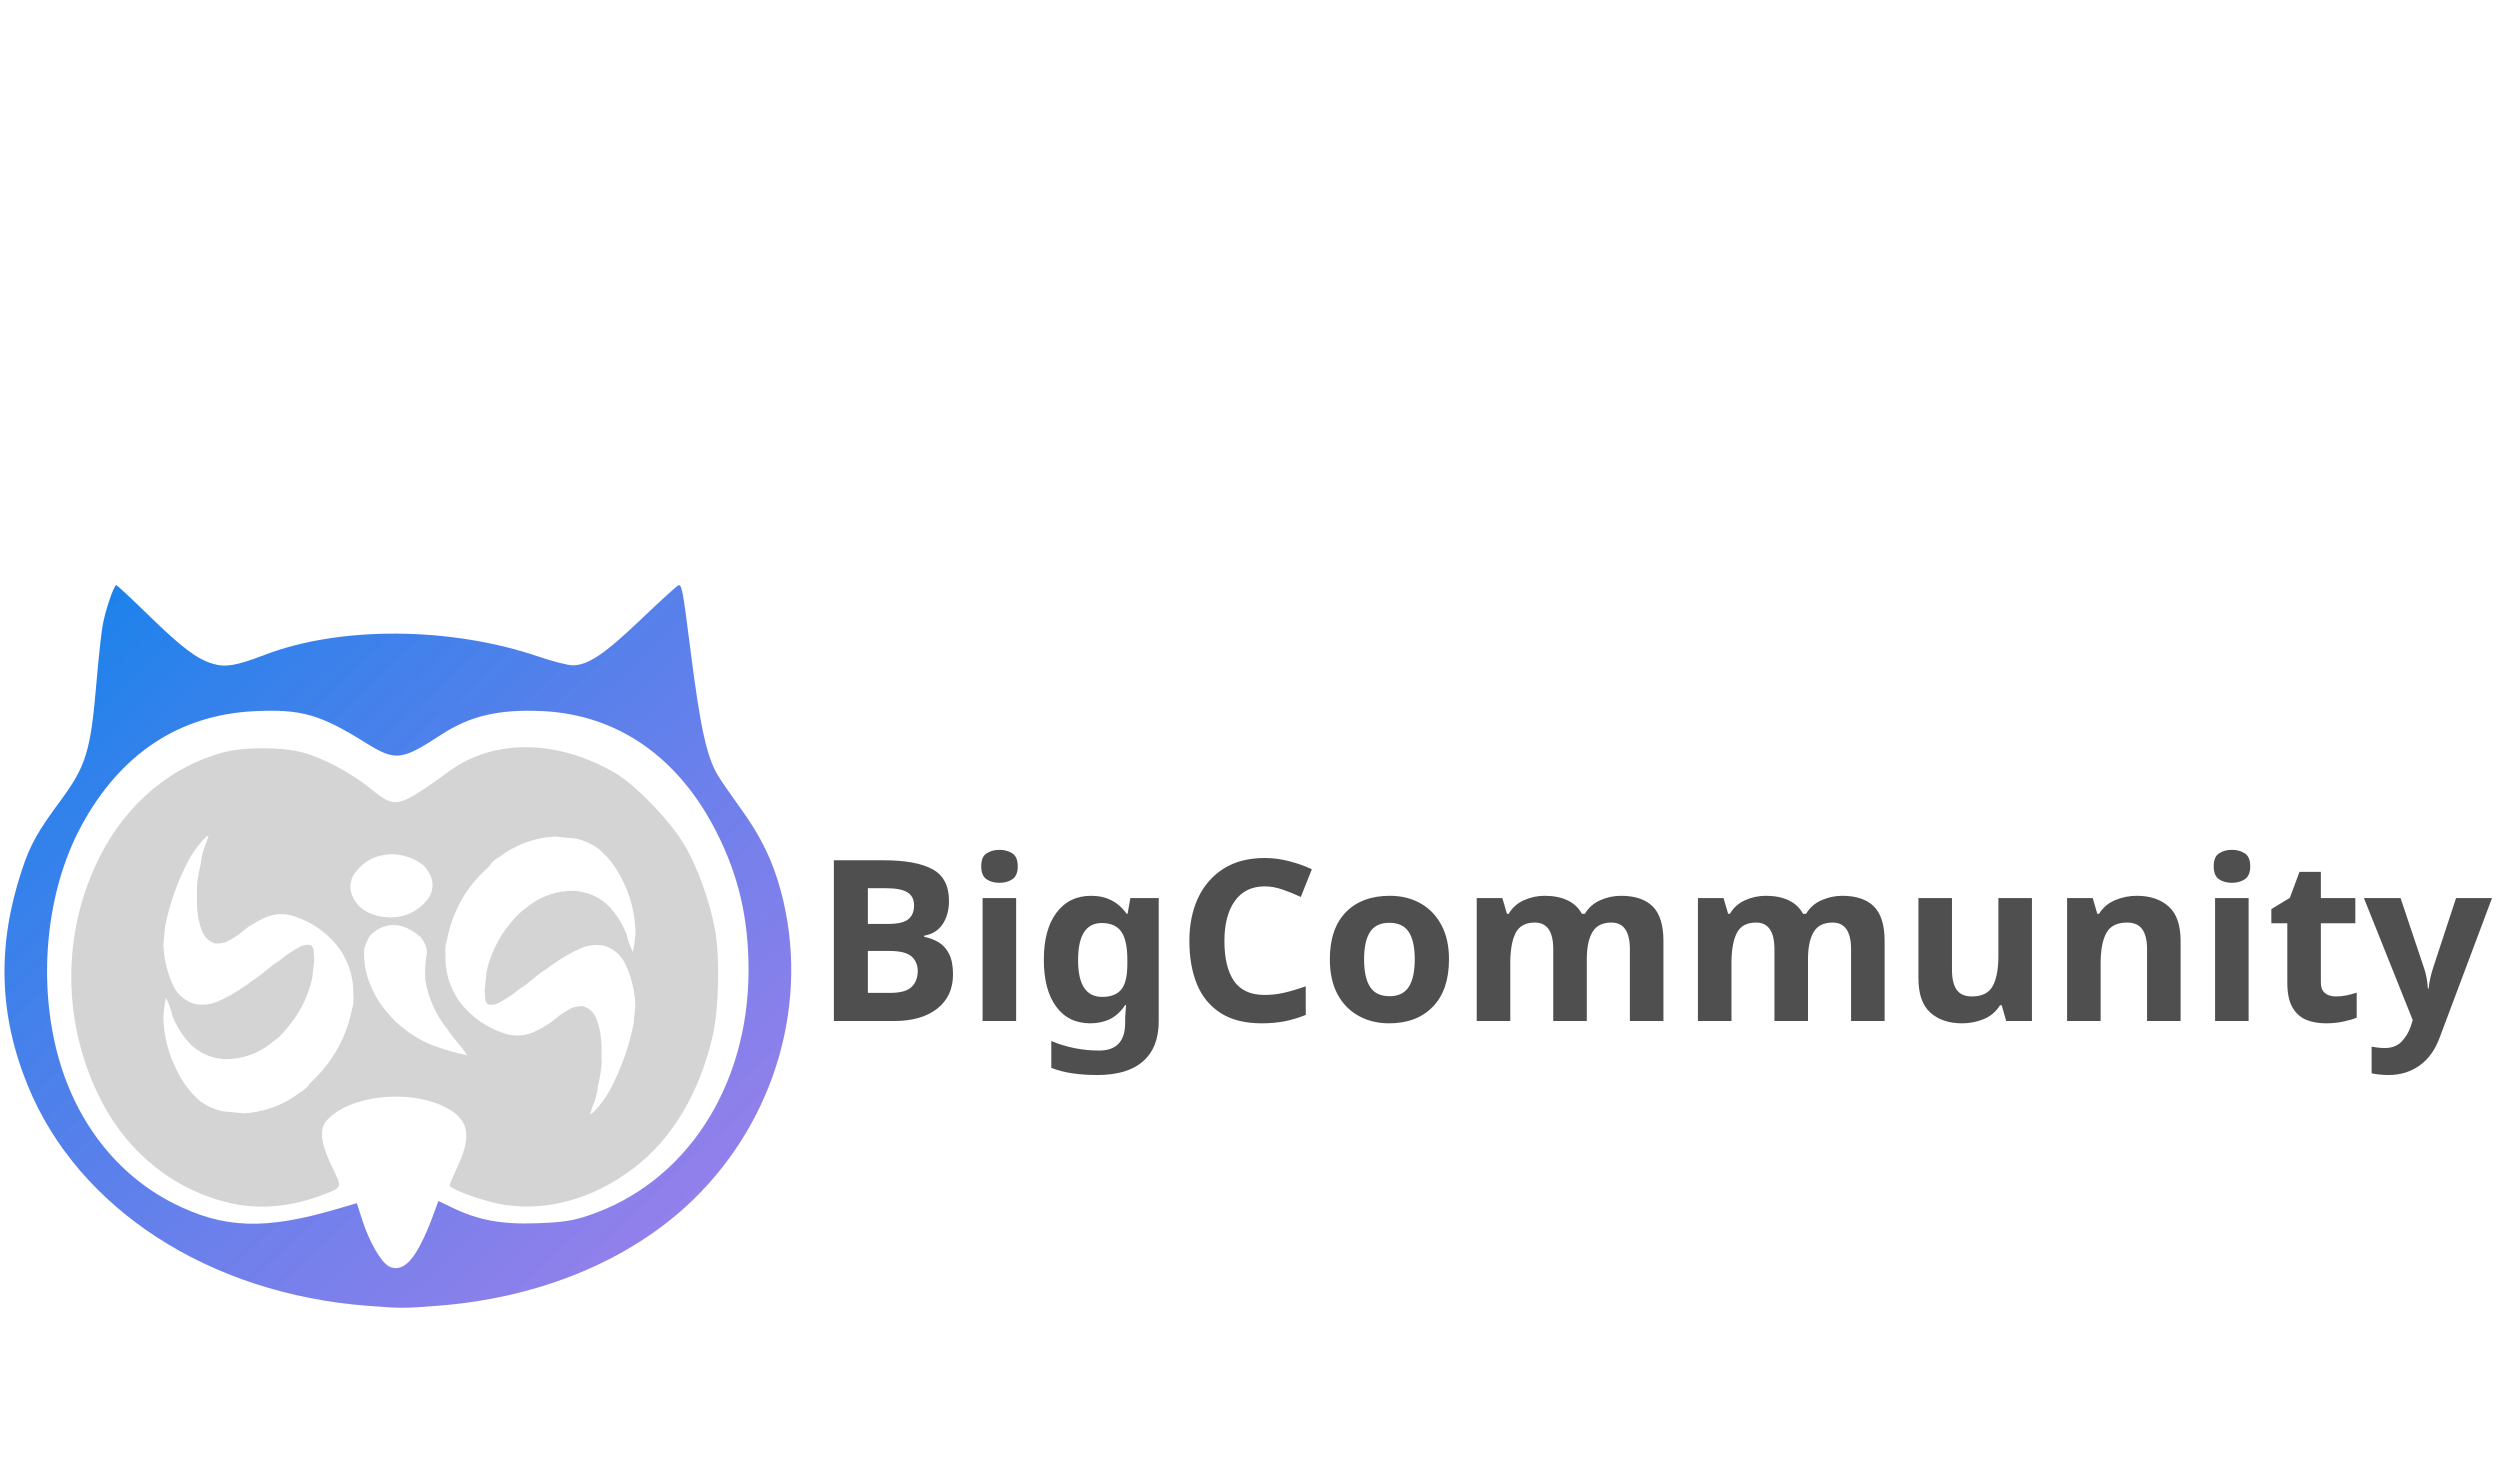
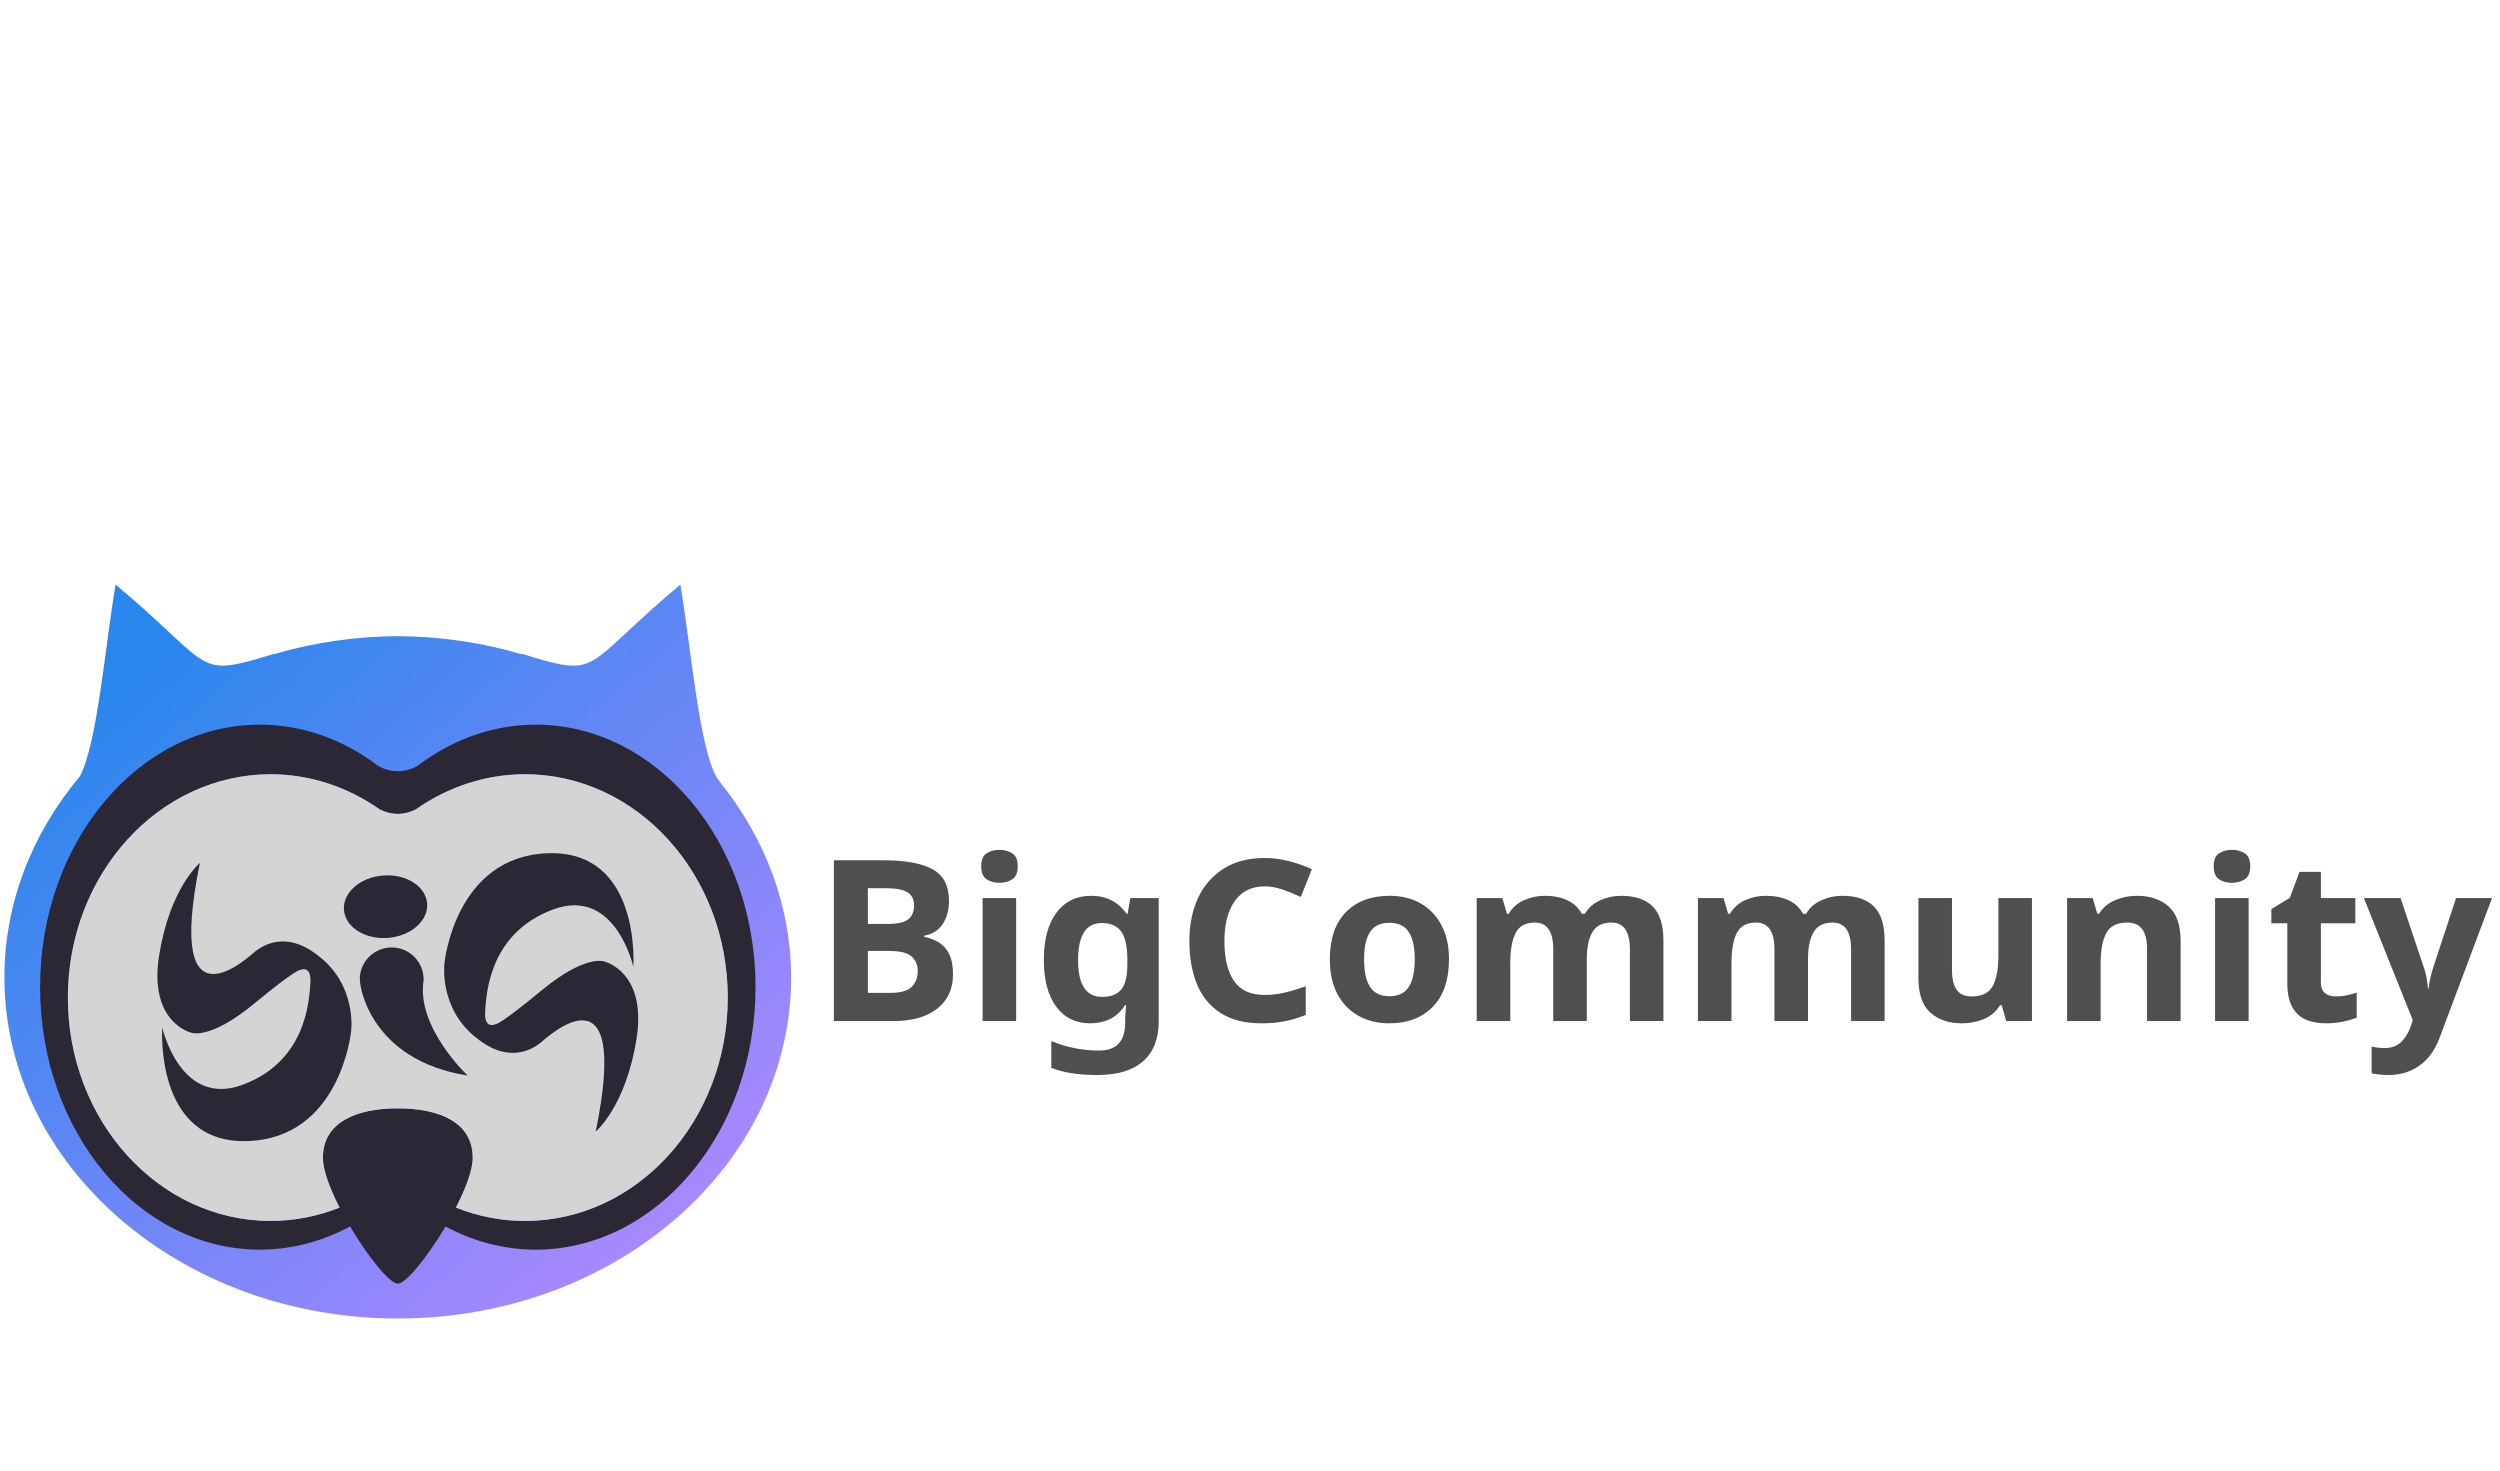
<svg xmlns="http://www.w3.org/2000/svg" xmlns:xlink="http://www.w3.org/1999/xlink" version="1.2" width="340" height="200" id="svg2" xml:space="preserve">
  <defs id="defs4">
    <radialGradient id="a-6" cx="0" cy="0" r="1" fx="0" fy="0" gradientTransform="matrix(-0.5226837,146.8013,-146.8013,-0.5226837,144.6632,-31.00048)" gradientUnits="userSpaceOnUse" spreadMethod="pad">
      <stop offset="0" style="stop-opacity:1;stop-color:#002a43" id="stop7-1" />
      <stop offset="1" style="stop-opacity:1;stop-color:#2c2d3d" id="stop8-8" />
    </radialGradient>
    <linearGradient id="b" x1="70.74" x2="304.39" y1="207.69" y2="456.44" gradientTransform="matrix(0.01252805,4.4605909e-5,4.4605909e-5,-0.01252805,8.880577,20.19845)" gradientUnits="userSpaceOnUse" spreadMethod="pad">
      <stop offset="0" style="stop-opacity:1;stop-color:#2d85c6" id="stop1" />
      <stop offset="1" style="stop-opacity:1;stop-color:#04bacc" id="stop2" />
    </linearGradient>
    <linearGradient id="c" x1="146.39" x2="380.04" y1="136.63" y2="385.38" gradientTransform="matrix(0.01252805,4.4605909e-5,-4.4605909e-5,0.01252805,8.693755,13.56222)" gradientUnits="userSpaceOnUse" spreadMethod="pad">
      <stop offset="0" style="stop-opacity:1;stop-color:#2d85c6" id="stop3" />
      <stop offset="1" style="stop-opacity:1;stop-color:#04bacc" id="stop4" />
    </linearGradient>
    <linearGradient id="d" x1="127.32" x2="360.97" y1="154.54" y2="403.29" gradientTransform="matrix(0.01252805,4.4605909e-5,-4.4605909e-5,0.01252805,8.693755,13.56222)" gradientUnits="userSpaceOnUse" spreadMethod="pad">
      <stop offset="0" style="stop-opacity:1;stop-color:#2d85c6" id="stop5" />
      <stop offset="1" style="stop-opacity:1;stop-color:#04bacc" id="stop6" />
    </linearGradient>
    <radialGradient id="paint0_radial_313_57" cx="0" cy="0" r="1" gradientUnits="userSpaceOnUse" gradientTransform="matrix(0,11,-11,0,12,1)">
      <stop stop-color="#1D4775" id="stop8" />
      <stop offset="1" stop-color="#002A43" id="stop9" />
    </radialGradient>
    <linearGradient id="paint1_linear_313_57" x1="4" y1="16" x2="20" y2="16" gradientUnits="userSpaceOnUse">
      <stop stop-color="#2D85C5" id="stop10" />
      <stop offset="1" stop-color="#0BB1CB" id="stop11" />
    </linearGradient>
    <radialGradient id="a-6-5" cx="0" cy="0" r="1" fx="0" fy="0" gradientTransform="matrix(-0.5226837,146.8013,-146.8013,-0.5226837,144.6632,-31.00048)" gradientUnits="userSpaceOnUse" spreadMethod="pad">
      <stop offset="0" style="stop-opacity:1;stop-color:#002a43" id="stop7-1-6" />
      <stop offset="1" style="stop-opacity:1;stop-color:#2c2d3d" id="stop8-8-2" />
    </radialGradient>
-     <linearGradient xlink:href="#linearGradient14" id="linearGradient29" gradientUnits="userSpaceOnUse" gradientTransform="matrix(1.30893,0,0,1.30893,-36.65005,-52.68836)" x1="30.606" y1="41" x2="46.336" y2="57.842" />
-     <linearGradient id="linearGradient14">
-       <stop style="stop-color:#1d82eb;stop-opacity:1" offset="0" id="stop13" />
-       <stop style="stop-color:#9167e7;stop-opacity:0.835" offset="1" id="stop14" />
+     <linearGradient xlink:href="#linearGradient37" id="linearGradient38" x1="4.525" y1="30.605" x2="19.912" y2="48.942" gradientUnits="userSpaceOnUse" gradientTransform="matrix(1.984334,0,0,2.012723,161.5039,232.1028)" />
+     <linearGradient id="linearGradient37">
+       <stop style="stop-color:#2082eb;stop-opacity:0.996;" offset="0" id="stop20" />
+       <stop style="stop-color:#a884ff;stop-opacity:1;" offset="1" id="stop21" />
    </linearGradient>
  </defs>
-   <g id="g1" transform="matrix(4.458334,0,0,4.458334,0.6114987,75.21794)">
-     <path id="path2-7-6-6-6" style="opacity:1;fill:#d4d4d4;fill-opacity:1;stroke-width:0.007" d="M 15.947,5.921 C 15.078,5.912 14.26,6.154 13.579,6.645 11.985,7.794 11.937,7.804 11.187,7.2 10.565,6.698 9.735,6.256 9.093,6.082 c -0.636,-0.172 -1.787,-0.172 -2.426,0 -1.585,0.426 -2.93,1.556 -3.743,3.144 -1.194,2.333 -1.182,5.134 0.033,7.488 0.84,1.626 2.259,2.742 3.968,3.124 0.857,0.191 1.828,0.103 2.756,-0.251 0.645,-0.246 0.632,-0.203 0.299,-0.892 -0.329,-0.681 -0.383,-1.104 -0.169,-1.363 0.645,-0.78 2.505,-1.002 3.63,-0.432 0.714,0.362 0.824,0.851 0.396,1.777 -0.142,0.306 -0.258,0.582 -0.258,0.611 v 0.003 0.003 0.003 c 0.053,0.114 0.906,0.432 1.485,0.55 1.369,0.277 2.844,-0.11 4.129,-1.084 1.173,-0.889 2.022,-2.315 2.416,-4.062 0.183,-0.812 0.215,-2.378 0.066,-3.206 C 21.523,10.641 21.14,9.574 20.743,8.905 20.3,8.16 19.241,7.062 18.613,6.699 17.735,6.191 16.815,5.931 15.947,5.922 Z M 6.212,8.624 h 0.002 0.002 c 0.001,8.21e-5 0.006,-4.97e-5 0.007,0 -0.039,0.135 -0.084,0.265 -0.138,0.394 -0.051,0.146 -0.084,0.301 -0.097,0.455 -0.058,0.232 -0.099,0.465 -0.12,0.703 0.016,0.242 -0.016,0.494 0.018,0.739 0.011,0.175 0.047,0.346 0.105,0.511 0.026,0.107 0.077,0.208 0.146,0.294 0.082,0.095 0.188,0.162 0.309,0.194 0.095,-0.002 0.191,-0.015 0.284,-0.038 0.227,-0.104 0.436,-0.242 0.621,-0.409 0.163,-0.12 0.336,-0.224 0.519,-0.312 0.273,-0.142 0.589,-0.177 0.887,-0.1 0.402,0.116 0.773,0.321 1.084,0.601 0.148,0.129 0.28,0.276 0.394,0.437 0.279,0.409 0.422,0.896 0.406,1.391 0.018,0.152 0.003,0.305 -0.046,0.45 -0.114,0.59 -0.363,1.146 -0.723,1.626 -0.168,0.225 -0.356,0.434 -0.562,0.624 -0.077,0.117 -0.183,0.212 -0.307,0.276 -0.503,0.388 -1.114,0.608 -1.749,0.631 -0.204,-0.034 -0.414,-0.04 -0.619,-0.066 C 6.403,16.969 6.183,16.871 5.986,16.735 5.682,16.477 5.437,16.157 5.265,15.797 5,15.285 4.856,14.72 4.846,14.143 c 0.012,-0.195 0.039,-0.389 0.079,-0.58 0.09,0.177 0.157,0.366 0.199,0.56 0.095,0.245 0.226,0.473 0.391,0.677 0.238,0.319 0.586,0.536 0.977,0.611 0.149,0.03 0.304,0.036 0.455,0.018 0.426,-0.038 0.83,-0.198 1.166,-0.463 0.113,-0.096 0.239,-0.169 0.335,-0.279 0.114,-0.123 0.222,-0.252 0.322,-0.386 0.303,-0.398 0.514,-0.858 0.619,-1.347 0.016,-0.207 0.047,-0.384 0.061,-0.58 -0.035,-0.14 0.023,-0.315 -0.105,-0.412 -0.097,-0.022 -0.2,-0.012 -0.291,0.026 -0.246,0.127 -0.476,0.28 -0.688,0.458 -0.253,0.148 -0.453,0.363 -0.7,0.529 -0.136,0.073 -0.23,0.182 -0.368,0.256 -0.253,0.18 -0.525,0.333 -0.81,0.455 -0.219,0.089 -0.459,0.112 -0.69,0.066 C 5.661,13.712 5.536,13.643 5.426,13.553 5.317,13.462 5.225,13.352 5.16,13.225 4.981,12.849 4.877,12.442 4.851,12.026 4.839,11.815 4.891,11.614 4.9,11.385 5.041,10.678 5.283,9.998 5.621,9.362 5.741,9.14 5.889,8.934 6.06,8.749 6.113,8.703 6.147,8.637 6.211,8.624 Z m 10.62,0.023 c 0.204,0.034 0.413,0.04 0.619,0.064 0.232,0.057 0.452,0.156 0.649,0.291 0.306,0.255 0.553,0.573 0.729,0.931 0.268,0.512 0.412,1.079 0.419,1.657 -0.012,0.195 -0.039,0.389 -0.079,0.58 -0.088,-0.178 -0.156,-0.366 -0.199,-0.56 -0.095,-0.245 -0.227,-0.473 -0.394,-0.677 -0.241,-0.317 -0.593,-0.532 -0.984,-0.603 -0.149,-0.03 -0.301,-0.037 -0.452,-0.02 -0.426,0.039 -0.832,0.201 -1.168,0.465 -0.112,0.094 -0.241,0.179 -0.335,0.279 -0.114,0.123 -0.221,0.252 -0.322,0.386 -0.297,0.397 -0.506,0.853 -0.611,1.337 -0.012,0.197 -0.044,0.382 -0.059,0.58 0.033,0.14 -0.023,0.312 0.105,0.409 0.097,0.023 0.198,0.013 0.289,-0.026 0.245,-0.127 0.475,-0.279 0.688,-0.455 0.256,-0.15 0.453,-0.366 0.7,-0.532 0.136,-0.073 0.228,-0.17 0.368,-0.253 0.253,-0.18 0.525,-0.333 0.81,-0.455 0.219,-0.089 0.459,-0.112 0.69,-0.066 0.137,0.042 0.264,0.11 0.373,0.202 0.109,0.092 0.197,0.207 0.261,0.335 0.18,0.376 0.286,0.781 0.312,1.196 0.013,0.212 -0.039,0.413 -0.049,0.642 -0.14,0.704 -0.383,1.386 -0.721,2.02 -0.12,0.222 -0.269,0.428 -0.44,0.614 -0.056,0.049 -0.096,0.116 -0.166,0.123 0.039,-0.135 0.083,-0.265 0.138,-0.394 0.05,-0.146 0.084,-0.299 0.097,-0.453 0.058,-0.232 0.096,-0.468 0.118,-0.706 -0.018,-0.242 0.016,-0.493 -0.023,-0.736 -0.01,-0.176 -0.045,-0.348 -0.105,-0.514 -0.025,-0.107 -0.075,-0.206 -0.143,-0.291 -0.081,-0.096 -0.189,-0.165 -0.309,-0.199 -0.095,0.003 -0.191,0.016 -0.284,0.038 -0.227,0.104 -0.436,0.242 -0.621,0.409 -0.163,0.121 -0.338,0.227 -0.522,0.314 -0.272,0.141 -0.588,0.175 -0.885,0.097 -0.402,-0.117 -0.772,-0.321 -1.084,-0.601 -0.148,-0.13 -0.281,-0.278 -0.394,-0.44 -0.276,-0.407 -0.416,-0.891 -0.396,-1.383 -0.019,-0.152 -0.003,-0.308 0.046,-0.453 0.109,-0.587 0.351,-1.14 0.706,-1.621 0.175,-0.223 0.368,-0.431 0.58,-0.619 0.069,-0.122 0.172,-0.218 0.297,-0.281 0.504,-0.387 1.117,-0.609 1.751,-0.631 z m -4.972,0.542 c 0.11,0.003 0.22,0.02 0.327,0.046 0.215,0.052 0.416,0.15 0.591,0.286 0.122,0.125 0.212,0.277 0.261,0.445 0.025,0.105 0.025,0.215 0,0.32 -0.025,0.105 -0.072,0.203 -0.141,0.286 -0.147,0.19 -0.341,0.339 -0.562,0.432 -0.221,0.093 -0.462,0.128 -0.7,0.1 -0.223,-0.01 -0.441,-0.076 -0.631,-0.192 -0.119,-0.07 -0.221,-0.165 -0.299,-0.279 -0.078,-0.114 -0.131,-0.242 -0.153,-0.378 -0.01,-0.102 0.003,-0.205 0.036,-0.302 0.033,-0.097 0.086,-0.186 0.156,-0.261 0.196,-0.25 0.475,-0.418 0.787,-0.476 0.109,-0.02 0.22,-0.031 0.33,-0.028 z m 0.064,2.16 c 0.042,0.002 0.084,0.008 0.125,0.015 0.169,0.039 0.327,0.111 0.468,0.212 0.104,0.062 0.194,0.148 0.258,0.251 0.064,0.102 0.102,0.22 0.112,0.34 -0.046,0.274 -0.065,0.551 -0.054,0.828 0.086,0.574 0.331,1.114 0.703,1.559 0.163,0.277 0.412,0.488 0.575,0.764 -0.313,-0.062 -0.62,-0.148 -0.92,-0.256 -0.369,-0.125 -0.711,-0.315 -1.012,-0.562 -0.176,-0.129 -0.335,-0.279 -0.47,-0.45 -0.225,-0.249 -0.405,-0.537 -0.534,-0.846 -0.159,-0.356 -0.227,-0.746 -0.199,-1.135 0.034,-0.138 0.09,-0.27 0.169,-0.389 0.11,-0.127 0.253,-0.223 0.412,-0.279 0.079,-0.028 0.16,-0.045 0.243,-0.051 0.042,-0.003 0.083,-0.005 0.125,-0.003 z" />
-     <path style="fill:url(#linearGradient29);fill-opacity:1;stroke-width:0.007" d="M 11.076,22.962 C 6.239,22.593 2.247,20.006 0.711,16.246 -0.173,14.081 -0.232,11.965 0.53,9.672 0.787,8.896 1.001,8.512 1.689,7.58 2.492,6.495 2.628,6.052 2.806,3.943 2.867,3.222 2.952,2.437 2.995,2.198 3.078,1.742 3.338,0.978 3.41,0.978 c 0.023,0 0.459,0.406 0.969,0.903 C 5.409,2.884 5.864,3.229 6.352,3.376 6.741,3.493 7.071,3.437 7.935,3.106 10.245,2.221 13.606,2.243 16.299,3.16 c 0.425,0.145 0.888,0.263 1.03,0.264 0.47,0.001 0.98,-0.342 2.104,-1.418 0.591,-0.565 1.101,-1.028 1.134,-1.028 0.098,0 0.129,0.174 0.359,1.985 0.3,2.364 0.493,3.245 0.838,3.824 0.084,0.142 0.394,0.59 0.688,0.997 0.627,0.867 0.983,1.602 1.235,2.542 0.885,3.308 -0.144,6.93 -2.668,9.389 -1.9,1.85 -4.687,3.009 -7.809,3.246 -1.068,0.081 -1.083,0.081 -2.135,9.52e-4 z m 1.49,-1.648 c 0.132,-0.212 0.337,-0.648 0.455,-0.968 l 0.215,-0.582 0.426,0.205 c 0.801,0.386 1.517,0.516 2.598,0.474 0.776,-0.03 1.071,-0.075 1.547,-0.234 2.975,-0.994 4.891,-3.931 4.89,-7.495 C 22.695,11.15 22.4,9.868 21.736,8.544 20.577,6.233 18.709,4.928 16.403,4.82 15.088,4.759 14.206,4.964 13.33,5.535 12.105,6.335 11.927,6.354 11.016,5.786 9.622,4.918 9.05,4.755 7.627,4.823 5.329,4.932 3.525,6.129 2.339,8.331 1.299,10.261 1.013,12.915 1.598,15.206 c 0.533,2.089 1.81,3.75 3.561,4.633 1.535,0.774 2.795,0.815 5,0.165 l 0.588,-0.173 0.174,0.536 c 0.211,0.653 0.574,1.276 0.81,1.394 0.284,0.141 0.561,-0.006 0.835,-0.445 z" id="path3-3-5-0-3" />
+   <g id="g2" transform="matrix(2.252632,0,0,2.252632,-364.3263,-573.7633)">
+     <path style="display:inline;fill:url(#linearGradient38);fill-opacity:0.969;stroke-width:1.992" d="m 168.713,290 c -0.609,3.551 -1.107,9.637 -2.159,11.581 A 23.75,20.599 0 0 0 162,313.712 a 23.75,20.599 0 0 0 23.75,20.599 23.75,20.599 0 0 0 23.75,-20.599 23.75,20.599 0 0 0 -4.252,-11.726 h 0.004 c -0.012,-0.013 -0.023,-0.03 -0.035,-0.043 a 23.75,20.599 0 0 0 -0.198,-0.271 c -1.088,-1.837 -1.59,-8.064 -2.209,-11.671 -5.54,4.638 -4.881,5.541 -8.449,4.517 -0.331,-0.095 -0.697,-0.208 -1.108,-0.334 l -0.004,0.028 a 23.75,20.599 0 0 0 -7.499,-1.097 23.75,20.599 0 0 0 -7.48,1.089 v -0.02 c -0.474,0.146 -0.887,0.27 -1.256,0.373 -3.403,0.956 -2.84,0.016 -8.302,-4.556 z" id="path21" />
+     <path style="display:inline;fill:#2c2734;fill-opacity:1;stroke-width:2.044" d="m 177.438,298.457 a 13.284,15.849 0 0 0 -13.284,15.847 13.284,15.849 0 0 0 13.284,15.851 13.284,15.849 0 0 0 5.431,-1.4 c 1.081,1.826 2.387,3.452 2.886,3.452 0.489,0 1.795,-1.625 2.878,-3.452 a 13.284,15.849 0 0 0 5.431,1.4 13.284,15.849 0 0 0 13.284,-15.851 13.284,15.849 0 0 0 -13.284,-15.847 13.284,15.849 0 0 0 -7.133,2.499 4.54,9.147 0 0 1 -1.18,0.312 4.54,9.147 0 0 1 -1.18,-0.312 13.284,15.849 0 0 0 -7.133,-2.499 z m 0.645,2.997 a 12.253,13.486 0 0 1 6.579,2.123 4.188,7.783 0 0 0 1.089,0.269 4.188,7.783 0 0 0 1.089,-0.269 12.253,13.486 0 0 1 6.579,-2.123 12.253,13.486 0 0 1 12.255,13.482 12.253,13.486 0 0 1 -12.255,13.486 12.253,13.486 0 0 1 -4.156,-0.807 c 0.59,-1.152 1.014,-2.269 1.013,-3.005 -9.1e-4,-2.157 -2.025,-2.984 -4.52,-2.985 -2.497,-0.001 -4.523,0.826 -4.524,2.985 -5.5e-4,0.736 0.416,1.853 1.005,3.005 a 12.253,13.486 0 0 1 -4.152,0.807 12.253,13.486 0 0 1 -12.251,-13.486 12.253,13.486 0 0 1 12.251,-13.482 z" id="path22" />
+     <path style="display:inline;fill:#d4d4d4;fill-opacity:1;stroke-width:1.975" d="m 178.081,301.451 a 12.253,13.486 0 0 0 -12.251,13.483 12.253,13.486 0 0 0 12.251,13.487 12.253,13.486 0 0 0 4.152,-0.806 c -0.589,-1.152 -1.006,-2.267 -1.005,-3.003 9.1e-4,-2.159 2.027,-2.988 4.524,-2.987 2.496,7.8e-4 4.52,0.83 4.52,2.987 5.5e-4,0.736 -0.423,1.851 -1.013,3.003 a 12.253,13.486 0 0 0 4.156,0.806 12.253,13.486 0 0 0 12.255,-13.487 12.253,13.486 0 0 0 -12.255,-13.483 12.253,13.486 0 0 0 -6.579,2.124 4.188,7.783 0 0 1 -1.089,0.272 4.188,7.783 0 0 1 -1.089,-0.272 12.253,13.486 0 0 0 -6.579,-2.124 z" id="path23" />
+     <g transform="matrix(2.026667,0,0,2.026667,213.9056,252.5384)" id="g26">
+       <path d="m -16.306,29.508 c -1.004,-0.773 -1.72,-0.181 -1.842,-0.088 -0.122,0.093 -2.705,2.563 -1.64,-2.644 0,0 -0.893,0.743 -1.214,2.754 -0.32,2.011 0.959,2.305 0.959,2.305 0,0 0.553,0.22 1.858,-0.856 1.305,-1.076 1.377,-1.008 1.377,-1.008 0,0 0.352,-0.183 0.312,0.392 -0.04,0.574 -0.149,2.325 -2.014,3.021 -1.864,0.696 -2.399,-1.704 -2.399,-1.704 0,0 -0.245,3.47 2.535,3.383 2.779,-0.086 3.091,-3.269 3.091,-3.269 0,0 0.192,-1.399 -1.023,-2.286" class="cls-3" style="display:inline;fill:#2c2734;fill-opacity:1;stroke-width:0.111" id="path24" />
+       <ellipse cx="-16.369" cy="26.905" class="cls-3" rx="1.243" ry="0.932" style="display:inline;fill:#2c2734;fill-opacity:1;stroke-width:0.111" transform="rotate(-4.397371)" id="ellipse24" />
+       <path d="m -13.124,30.273 a 0.951,0.951 0 0 0 -1.898,-0.11 0.941,0.941 0 0 0 0.013,0.225 c 0,0 0.254,2.255 3.196,2.723 1.48e-4,-0.001 -1.539,-1.445 -1.31,-2.838" class="cls-3" style="display:inline;fill:#2c2734;fill-opacity:1;stroke-width:0.111" id="path25" />
+       <path d="m -7.743,29.713 c 0,0 -0.553,-0.221 -1.858,0.855 -1.305,1.076 -1.376,1.011 -1.376,1.011 0,0 -0.352,0.184 -0.313,-0.392 0.039,-0.576 0.15,-2.32 2.014,-3.02 1.864,-0.7 2.4,1.704 2.4,1.704 0,0 0.245,-3.471 -2.535,-3.383 -2.78,0.087 -3.091,3.269 -3.091,3.269 0,0 -0.189,1.401 1.022,2.286 1.004,0.773 1.721,0.181 1.842,0.089 0.121,-0.092 2.707,-2.562 1.642,2.647 0,0 0.892,-0.742 1.214,-2.754 0.322,-2.012 -0.96,-2.312 -0.96,-2.312" class="cls-3" style="display:inline;fill:#2c2734;fill-opacity:1;stroke-width:0.111" id="path26" />
+     </g>
  </g>
  <rect style="fill:none;stroke-width:0.753" id="rect289" width="340" height="200" x="2.1664619e-07" y="2.2922136e-07" rx="1.133" />
  <text xml:space="preserve" style="font-weight:bold;font-size:30.632px;font-family:'Ubuntu Mono';-inkscape-font-specification:'Ubuntu Mono Bold';fill:#4f4f4f;fill-opacity:1;stroke:none;stroke-width:6.874;stroke-linecap:round;stroke-linejoin:round" x="110.658" y="138.86" id="text638">
    <tspan id="tspan636" style="font-style:normal;font-variant:normal;font-weight:600;font-stretch:normal;font-family:'Lexend Deca';-inkscape-font-specification:'Lexend Deca Semi-Bold';fill:#4f4f4f;fill-opacity:1;stroke:none;stroke-width:6.874" x="110.658" y="138.86">BigCommunity</tspan>
  </text>
</svg>
